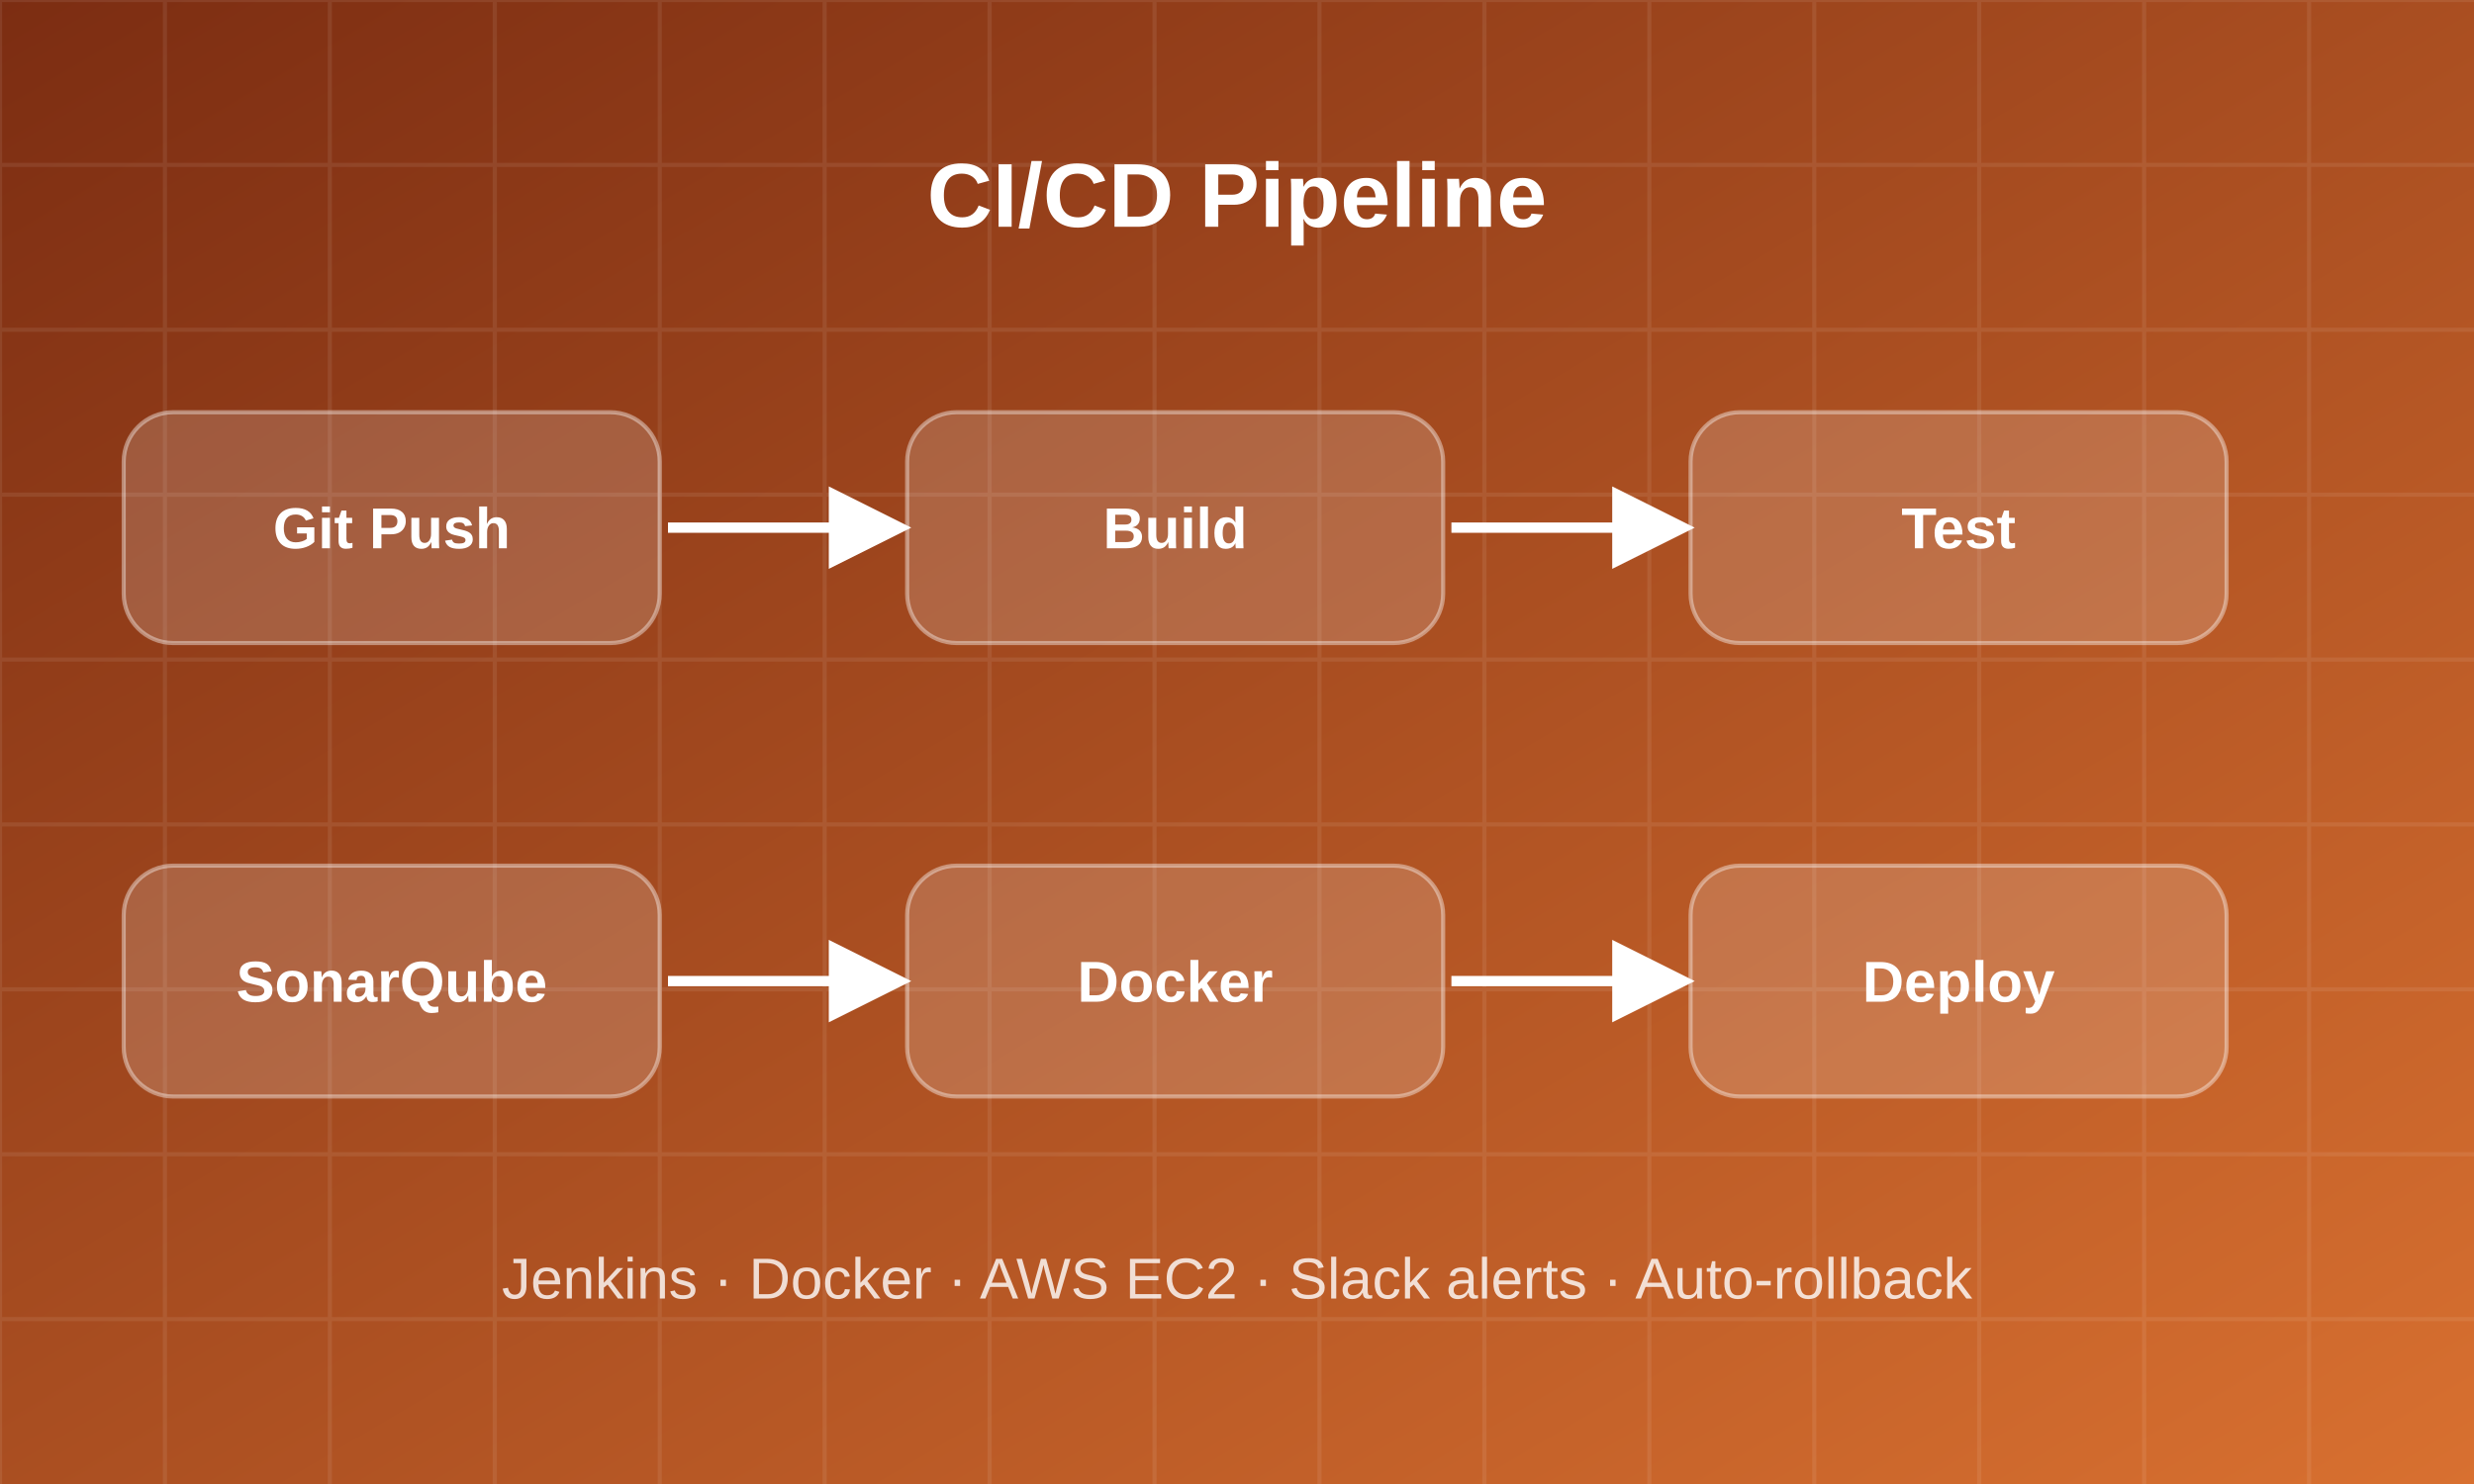
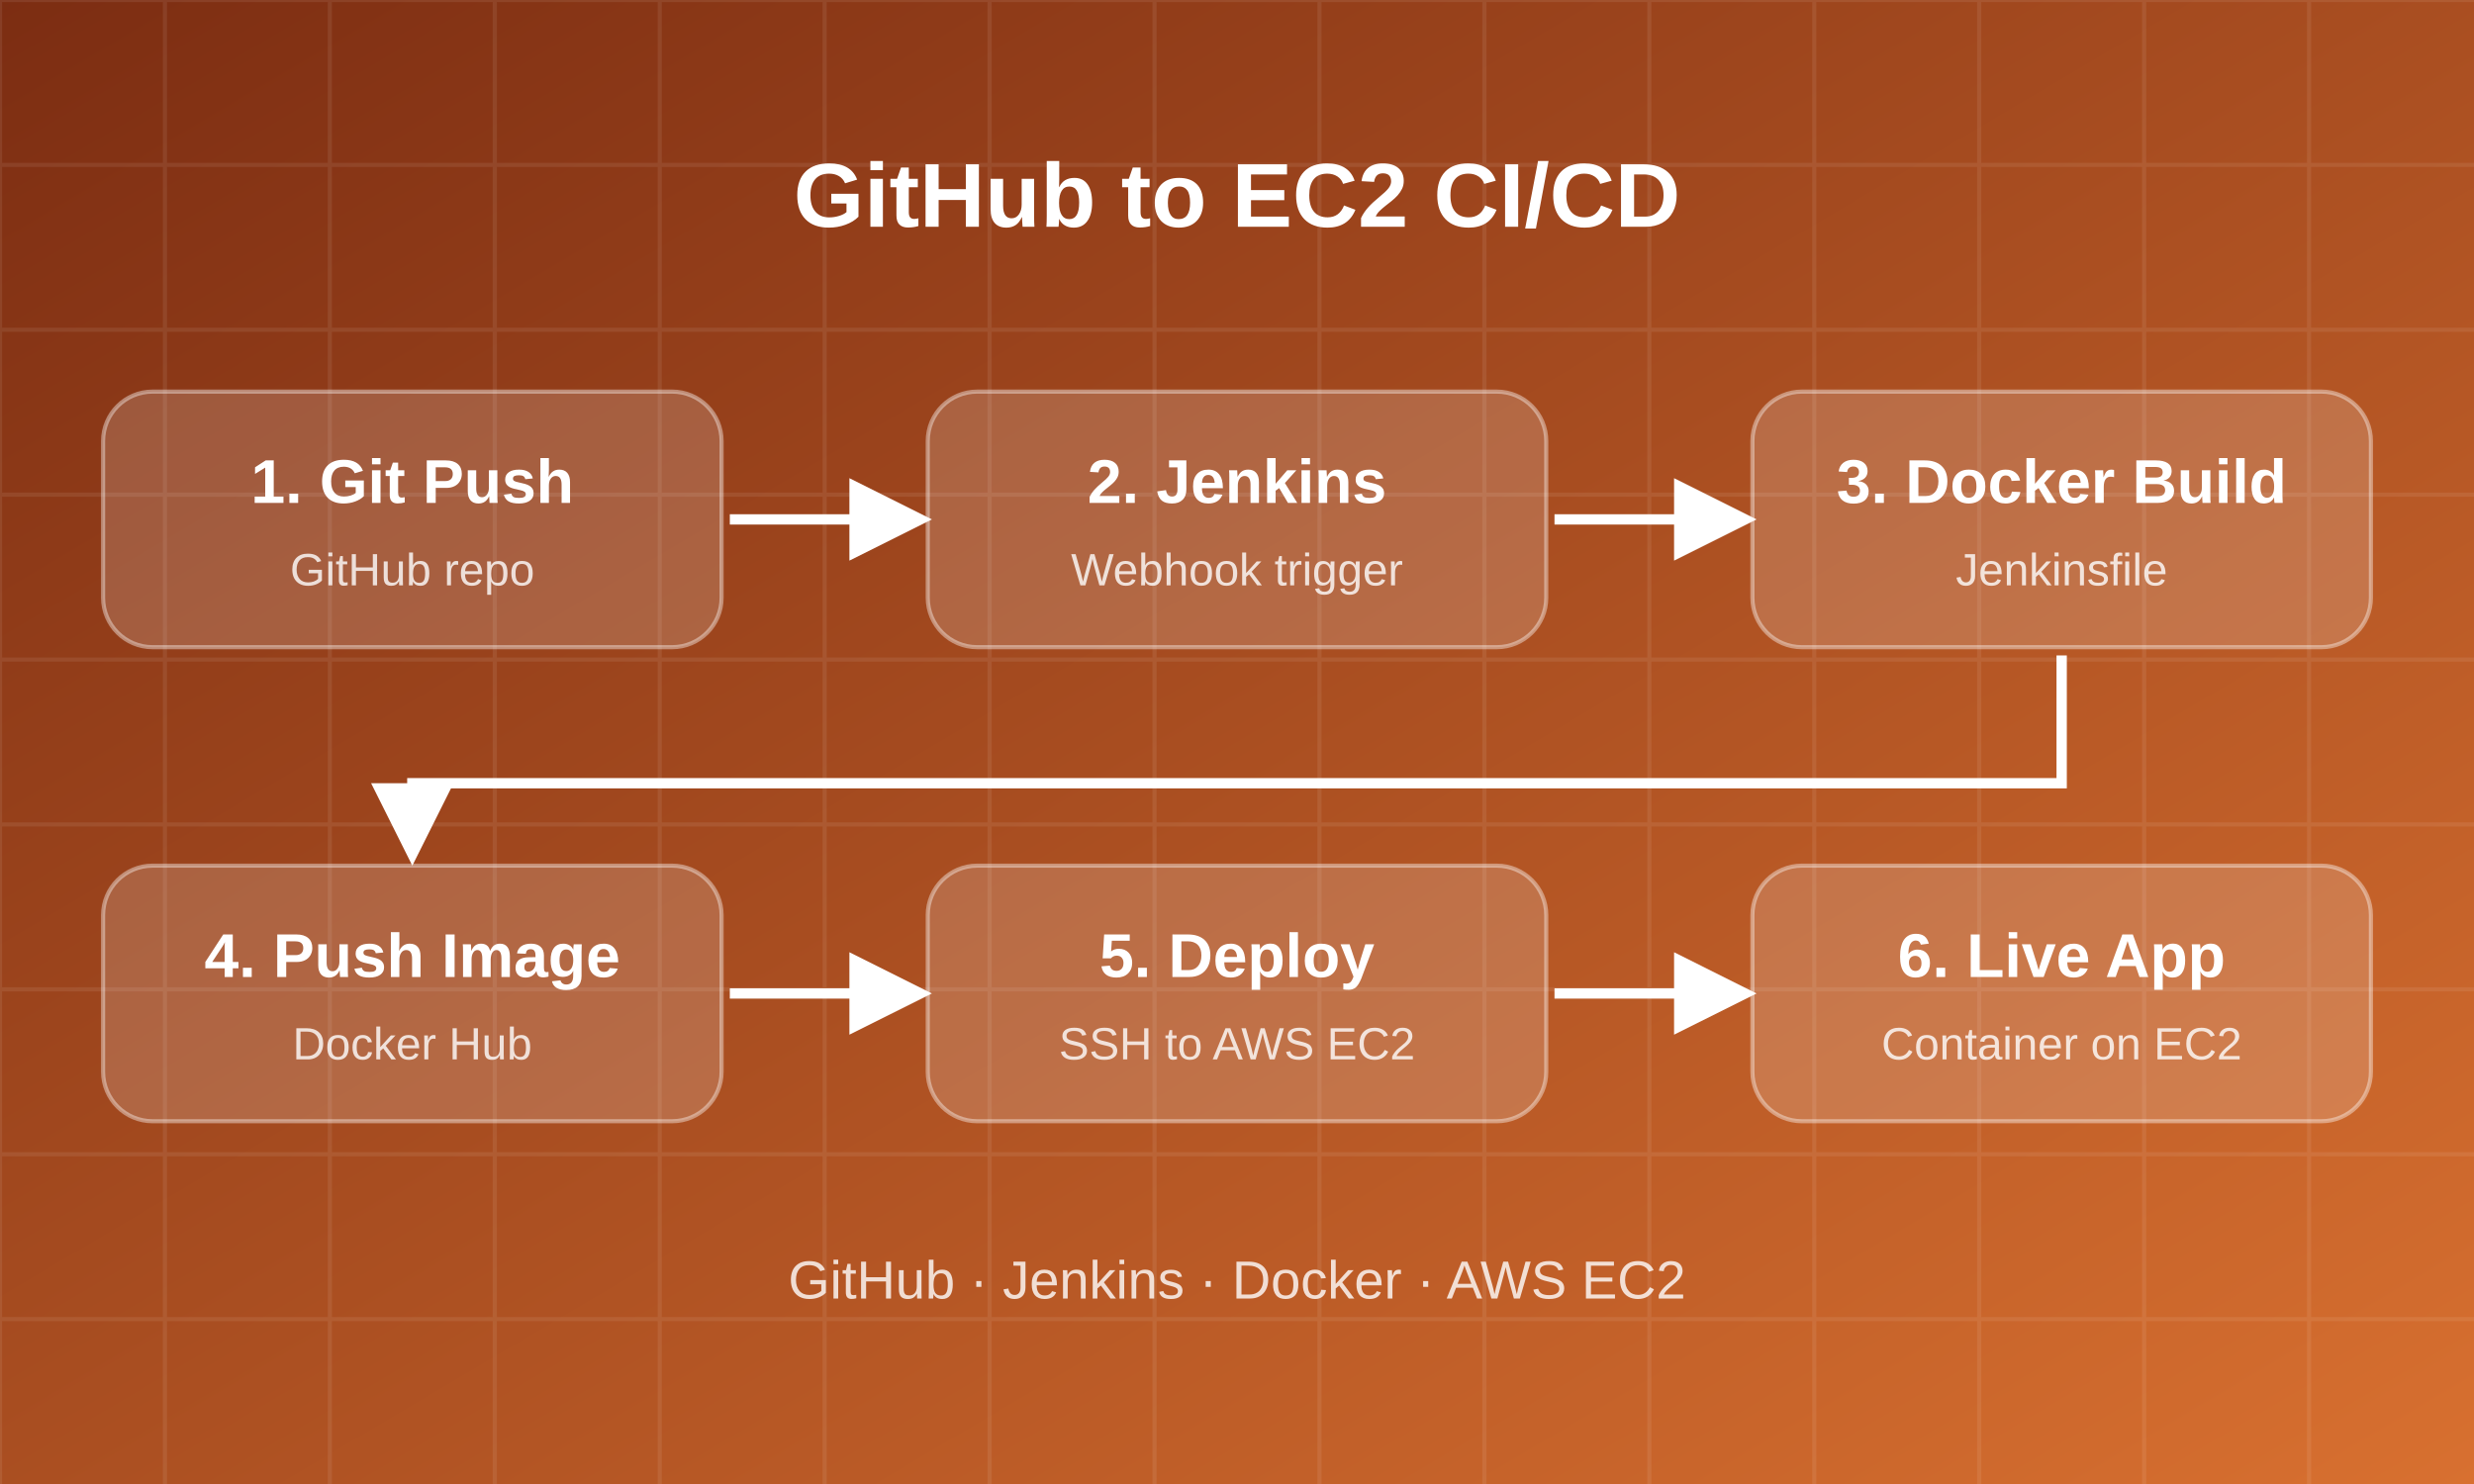
<svg xmlns="http://www.w3.org/2000/svg" viewBox="0 0 600 360" font-family="Poppins,Arial,sans-serif">
  <defs>
    <linearGradient id="g" x1="0" y1="0" x2="1" y2="1">
      <stop offset="0" stop-color="#7c2d12" />
      <stop offset="1" stop-color="#d87030" />
    </linearGradient>
  </defs>
  <rect width="600" height="360" fill="url(#g)" />
  <g opacity=".08" stroke="#fff">
    <path d="M0 0V360" />
    <path d="M40 0V360" />
    <path d="M80 0V360" />
    <path d="M120 0V360" />
    <path d="M160 0V360" />
    <path d="M200 0V360" />
    <path d="M240 0V360" />
    <path d="M280 0V360" />
    <path d="M320 0V360" />
    <path d="M360 0V360" />
    <path d="M400 0V360" />
    <path d="M440 0V360" />
    <path d="M480 0V360" />
    <path d="M520 0V360" />
    <path d="M560 0V360" />
    <path d="M0 0H600" />
    <path d="M0 40H600" />
    <path d="M0 80H600" />
    <path d="M0 120H600" />
    <path d="M0 160H600" />
    <path d="M0 200H600" />
    <path d="M0 240H600" />
    <path d="M0 280H600" />
    <path d="M0 320H600" />
  </g>
  <defs>
    <marker id="a" markerWidth="8" markerHeight="8" refX="6" refY="4" orient="auto">
      <path d="M0 0L8 4L0 8z" fill="#fff" />
    </marker>
  </defs>
-   <text x="300" y="55" fill="#fff" font-size="22" font-weight="700" text-anchor="middle">CI/CD Pipeline</text>
-   <rect x="30" y="100" width="130" height="56" rx="12" fill="#ffffff2a" stroke="#ffffff66" />
-   <text x="95.0" y="133.0" fill="#fff" font-size="14" font-weight="600" text-anchor="middle">Git Push</text>
-   <path d="M162 128L216 128" stroke="#fff" stroke-width="2.5" marker-end="url(#a)" />
-   <rect x="220" y="100" width="130" height="56" rx="12" fill="#ffffff2a" stroke="#ffffff66" />
-   <text x="285.0" y="133.0" fill="#fff" font-size="14" font-weight="600" text-anchor="middle">Build</text>
-   <path d="M352 128L406 128" stroke="#fff" stroke-width="2.5" marker-end="url(#a)" />
-   <rect x="410" y="100" width="130" height="56" rx="12" fill="#ffffff2a" stroke="#ffffff66" />
-   <text x="475.0" y="133.0" fill="#fff" font-size="14" font-weight="600" text-anchor="middle">Test</text>
-   <rect x="30" y="210" width="130" height="56" rx="12" fill="#ffffff2a" stroke="#ffffff66" />
-   <text x="95.0" y="243.0" fill="#fff" font-size="14" font-weight="600" text-anchor="middle">SonarQube</text>
-   <path d="M162 238L216 238" stroke="#fff" stroke-width="2.5" marker-end="url(#a)" />
-   <rect x="220" y="210" width="130" height="56" rx="12" fill="#ffffff2a" stroke="#ffffff66" />
-   <text x="285.0" y="243.0" fill="#fff" font-size="14" font-weight="600" text-anchor="middle">Docker</text>
-   <path d="M352 238L406 238" stroke="#fff" stroke-width="2.5" marker-end="url(#a)" />
-   <rect x="410" y="210" width="130" height="56" rx="12" fill="#ffffff2a" stroke="#ffffff66" />
-   <text x="475.0" y="243.0" fill="#fff" font-size="14" font-weight="600" text-anchor="middle">Deploy</text>
-   <path d="M95 156V176H495V210" fill="none" stroke="#fff" stroke-width="2.5" stroke-dasharray="6 5" opacity=".0" />
-   <text x="300" y="315" fill="#ffffffcc" font-size="14" text-anchor="middle">Jenkins · Docker · AWS EC2 · Slack alerts · Auto-rollback</text>
+   <text x="300" y="55" fill="#fff" font-size="22" font-weight="700" text-anchor="middle">GitHub to EC2 CI/CD</text>
+   <rect x="25" y="95" width="150" height="62" rx="12" fill="#ffffff2a" stroke="#ffffff66" />
+   <text x="100" y="122" fill="#fff" font-size="15" font-weight="600" text-anchor="middle">1. Git Push</text>
+   <text x="100" y="142" fill="#ffffffcc" font-size="11" text-anchor="middle">GitHub repo</text>
+   <path d="M177 126L221 126" stroke="#fff" stroke-width="2.5" marker-end="url(#a)" />
+   <rect x="225" y="95" width="150" height="62" rx="12" fill="#ffffff2a" stroke="#ffffff66" />
+   <text x="300" y="122" fill="#fff" font-size="15" font-weight="600" text-anchor="middle">2. Jenkins</text>
+   <text x="300" y="142" fill="#ffffffcc" font-size="11" text-anchor="middle">Webhook trigger</text>
+   <path d="M377 126L421 126" stroke="#fff" stroke-width="2.5" marker-end="url(#a)" />
+   <rect x="425" y="95" width="150" height="62" rx="12" fill="#ffffff2a" stroke="#ffffff66" />
+   <text x="500" y="122" fill="#fff" font-size="15" font-weight="600" text-anchor="middle">3. Docker Build</text>
+   <text x="500" y="142" fill="#ffffffcc" font-size="11" text-anchor="middle">Jenkinsfile</text>
+   <path d="M500 159V190H100V205" fill="none" stroke="#fff" stroke-width="2.5" marker-end="url(#a)" />
+   <rect x="25" y="210" width="150" height="62" rx="12" fill="#ffffff2a" stroke="#ffffff66" />
+   <text x="100" y="237" fill="#fff" font-size="15" font-weight="600" text-anchor="middle">4. Push Image</text>
+   <text x="100" y="257" fill="#ffffffcc" font-size="11" text-anchor="middle">Docker Hub</text>
+   <path d="M177 241L221 241" stroke="#fff" stroke-width="2.5" marker-end="url(#a)" />
+   <rect x="225" y="210" width="150" height="62" rx="12" fill="#ffffff2a" stroke="#ffffff66" />
+   <text x="300" y="237" fill="#fff" font-size="15" font-weight="600" text-anchor="middle">5. Deploy</text>
+   <text x="300" y="257" fill="#ffffffcc" font-size="11" text-anchor="middle">SSH to AWS EC2</text>
+   <path d="M377 241L421 241" stroke="#fff" stroke-width="2.5" marker-end="url(#a)" />
+   <rect x="425" y="210" width="150" height="62" rx="12" fill="#ffffff2a" stroke="#ffffff66" />
+   <text x="500" y="237" fill="#fff" font-size="15" font-weight="600" text-anchor="middle">6. Live App</text>
+   <text x="500" y="257" fill="#ffffffcc" font-size="11" text-anchor="middle">Container on EC2</text>
+   <text x="300" y="315" fill="#ffffffcc" font-size="13" text-anchor="middle">GitHub · Jenkins · Docker · AWS EC2</text>
</svg>
